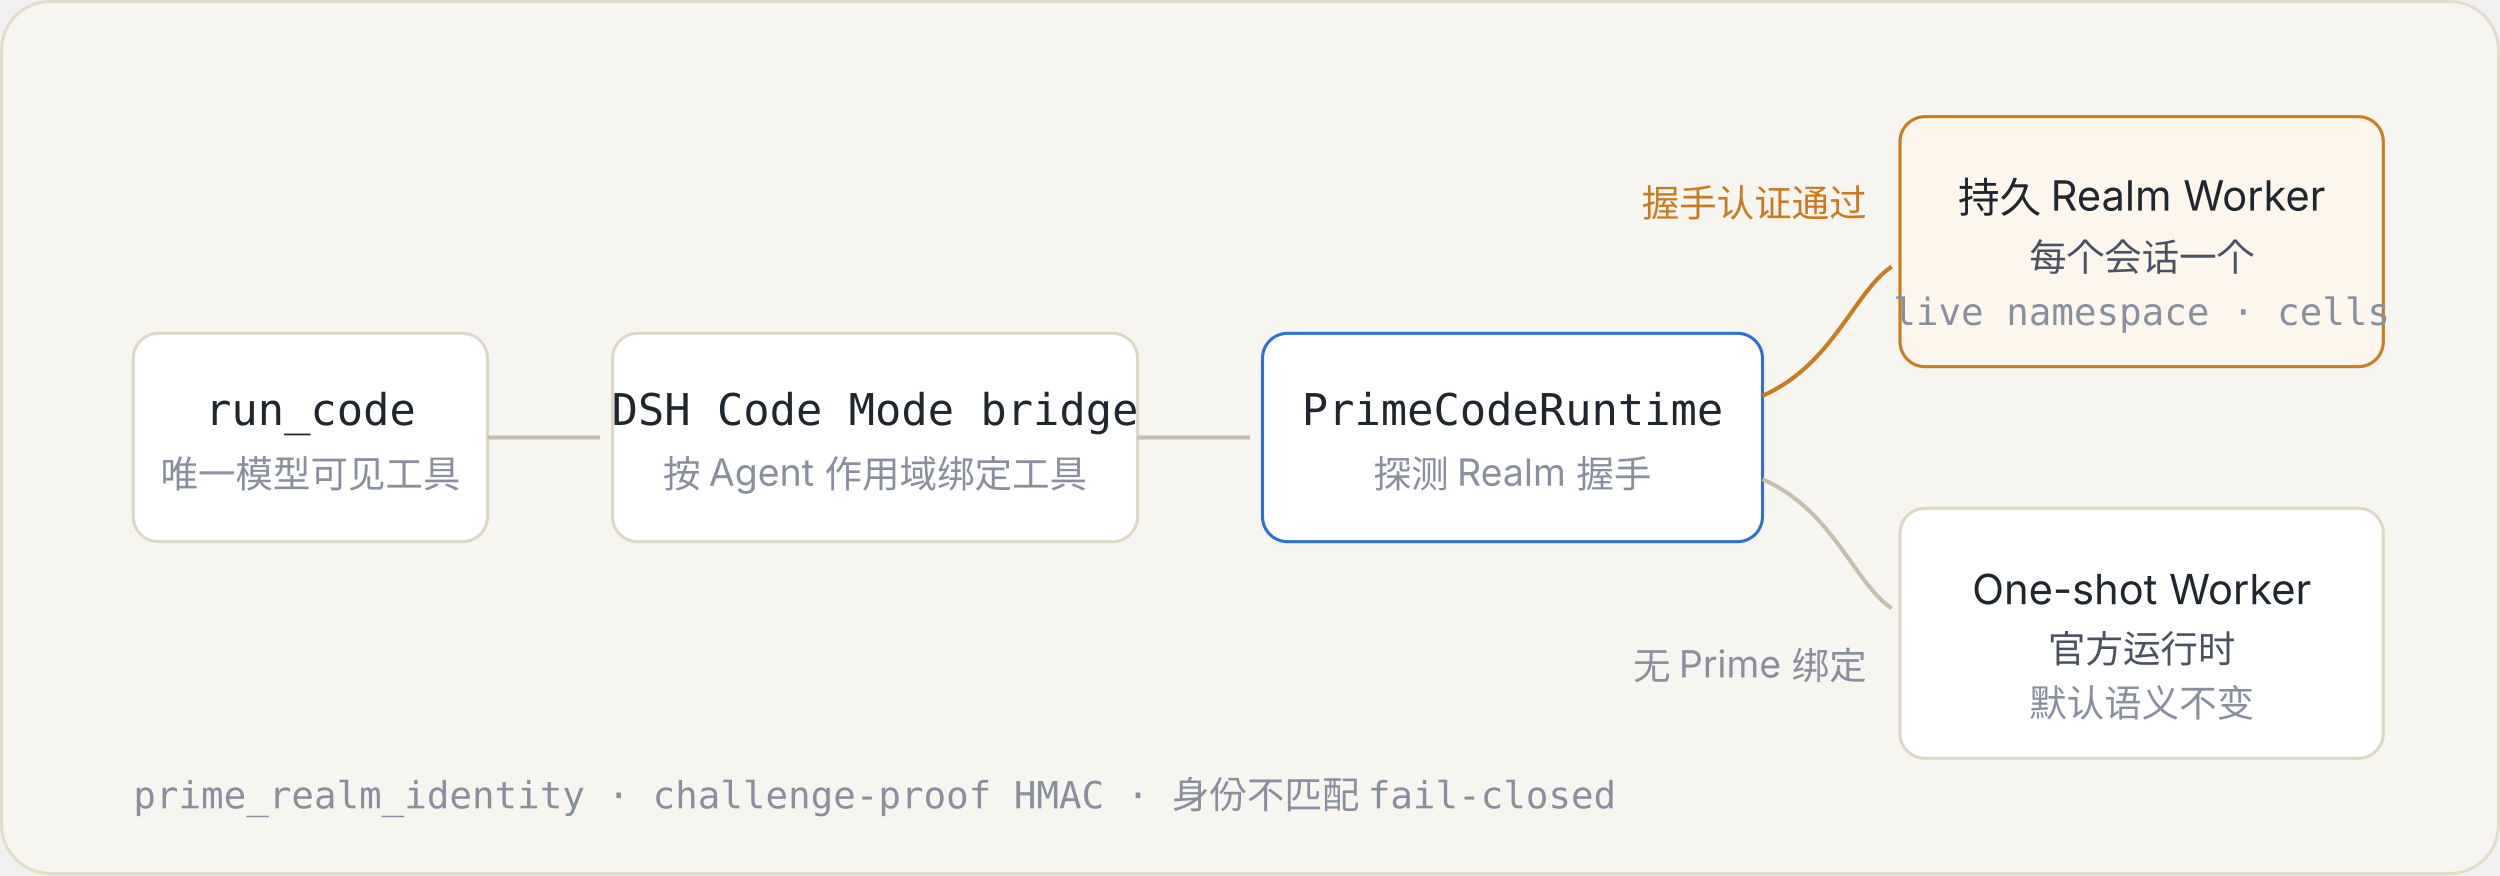
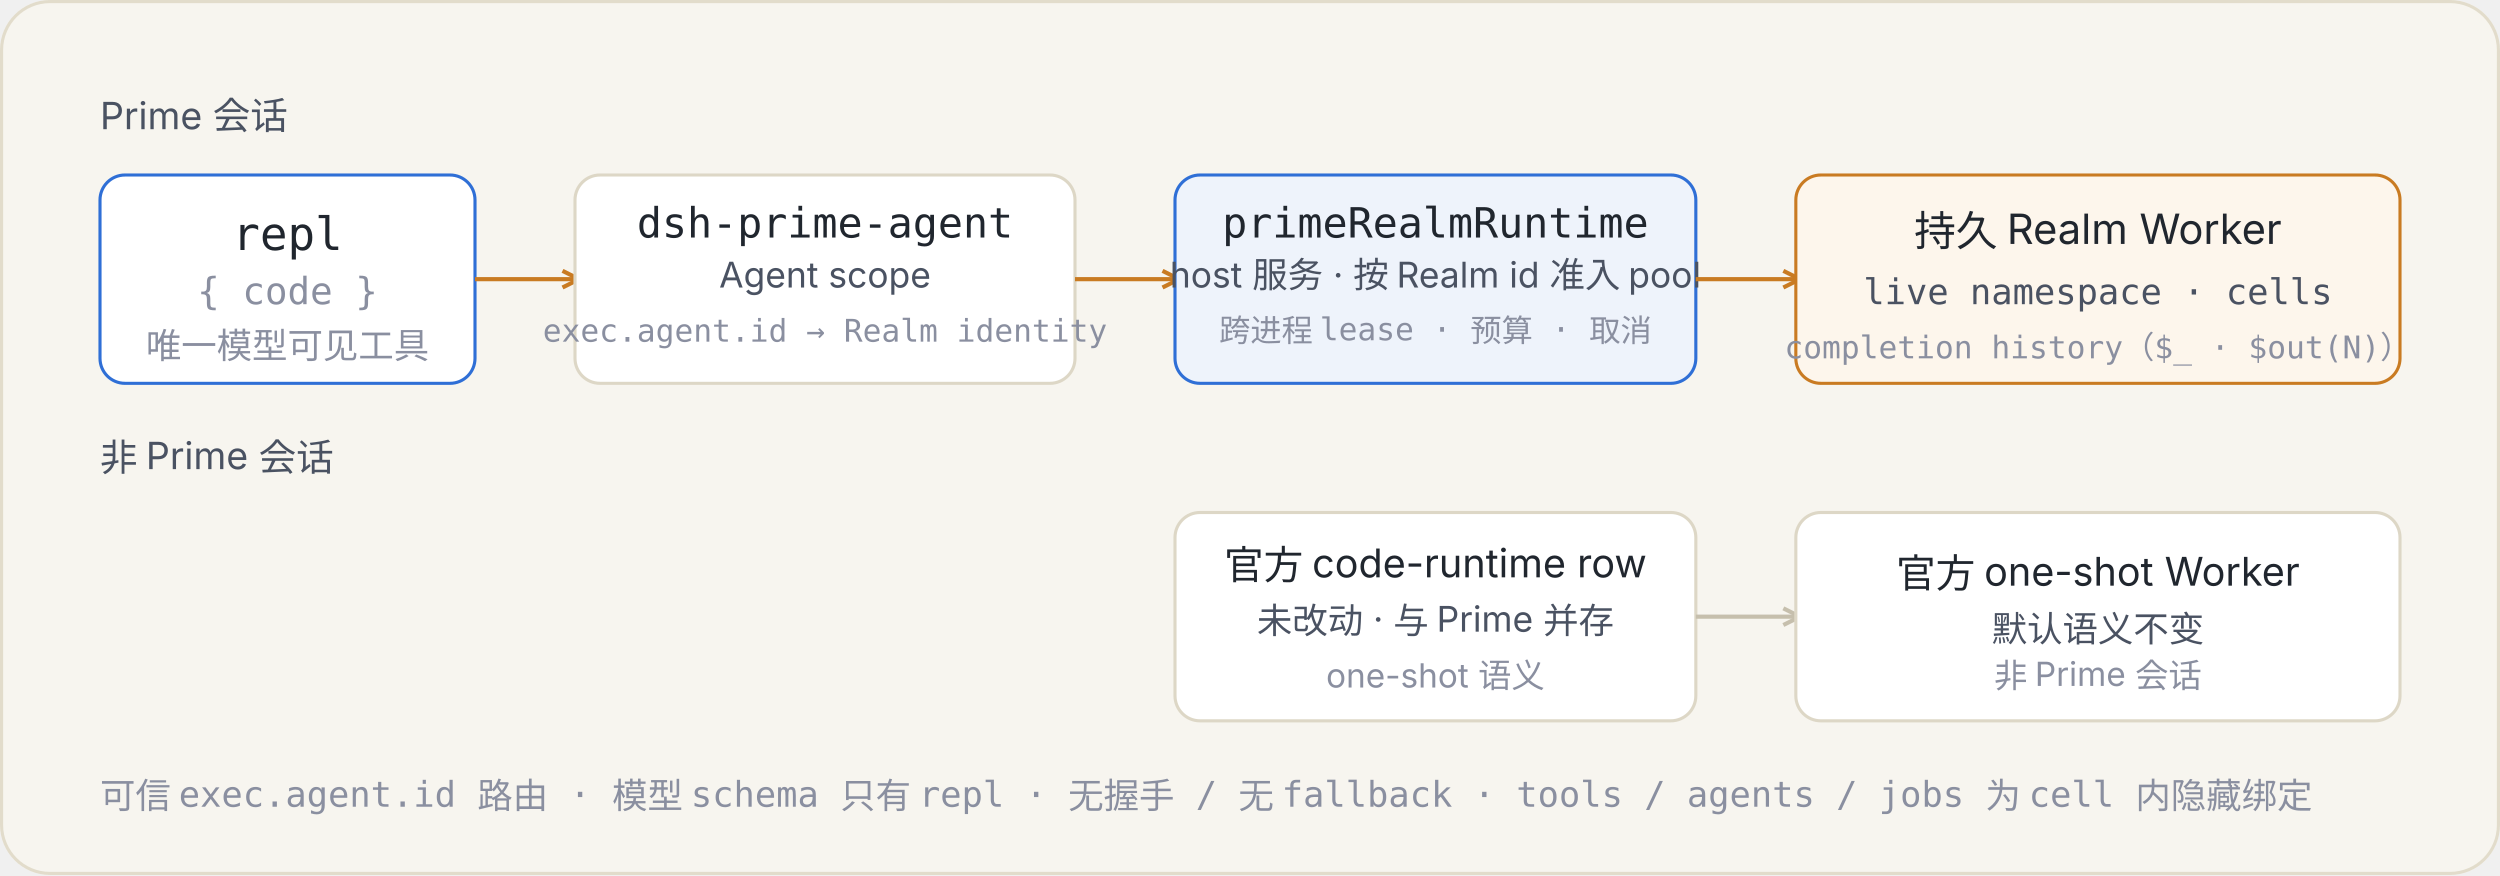
<svg xmlns="http://www.w3.org/2000/svg" width="1200" height="420" viewBox="0 0 1200 420" role="img" aria-labelledby="title desc">
  <rect width="1200" height="420" rx="24" fill="#F7F5EF" />
  <rect x="0.75" y="0.75" width="1198.5" height="418.5" rx="23.25" fill="none" stroke="#E2DCCB" stroke-width="1.5" />
+   <g font-family="-apple-system, 'Segoe UI', 'PingFang SC', 'Microsoft YaHei', sans-serif">
+     <text x="48" y="62" font-size="18" fill="#4A5262">Prime 会话</text>
+     <text x="48" y="226" font-size="18" fill="#4A5262">非 Prime 会话</text>
+   </g>
  <g font-family="ui-monospace, SFMono-Regular, Menlo, monospace">
-     <rect x="64" y="160" width="170" height="100" rx="12" fill="#FFFFFF" stroke="#DDD7C6" stroke-width="1.5" />
-     <text x="149" y="204" font-size="21" fill="#20262E" text-anchor="middle">run_code</text>
-     <text x="149" y="234" font-size="18" fill="#8A8FA0" text-anchor="middle" font-family="-apple-system, 'Segoe UI', 'PingFang SC', 'Microsoft YaHei', sans-serif">唯一模型可见工具</text>
-     <path d="M 234 210 L 288 210" stroke="#C6BFAD" stroke-width="2" fill="none" />
-     <rect x="294" y="160" width="252" height="100" rx="12" fill="#FFFFFF" stroke="#DDD7C6" stroke-width="1.5" />
-     <text x="420" y="204" font-size="21" fill="#20262E" text-anchor="middle">DSH Code Mode bridge</text>
-     <text x="420" y="234" font-size="18" fill="#8A8FA0" text-anchor="middle" font-family="-apple-system, 'Segoe UI', 'PingFang SC', 'Microsoft YaHei', sans-serif">按 Agent 作用域绑定工具</text>
-     <path d="M 546 210 L 600 210" stroke="#C6BFAD" stroke-width="2" fill="none" />
-     <rect x="606" y="160" width="240" height="100" rx="12" fill="#FFFFFF" stroke="#2F6FD6" stroke-width="1.5" />
-     <text x="726" y="204" font-size="21" fill="#20262E" text-anchor="middle">PrimeCodeRuntime</text>
-     <text x="726" y="234" font-size="18" fill="#8A8FA0" text-anchor="middle" font-family="-apple-system, 'Segoe UI', 'PingFang SC', 'Microsoft YaHei', sans-serif">探测 Realm 握手</text>
-     <path d="M 846 190 C 880 175, 890 140, 908 128" stroke="#C97B22" stroke-width="2" fill="none" />
-     <text x="896" y="104" font-size="18" fill="#C97B22" text-anchor="end" font-family="-apple-system, 'Segoe UI', 'PingFang SC', 'Microsoft YaHei', sans-serif">握手认证通过</text>
-     <path d="M 846 230 C 880 245, 890 280, 908 292" stroke="#C6BFAD" stroke-width="2" fill="none" />
-     <text x="896" y="326" font-size="18" fill="#8A8FA0" text-anchor="end" font-family="-apple-system, 'Segoe UI', 'PingFang SC', 'Microsoft YaHei', sans-serif">无 Prime 绑定</text>
-     <rect x="912" y="56" width="232" height="120" rx="12" fill="#FDF6EC" stroke="#C97B22" stroke-width="1.5" />
-     <text x="1028" y="102" font-size="20" fill="#20262E" text-anchor="middle" font-family="-apple-system, 'Segoe UI', 'PingFang SC', 'Microsoft YaHei', sans-serif">持久 Realm Worker</text>
-     <text x="1028" y="130" font-size="18" fill="#4A5262" text-anchor="middle" font-family="-apple-system, 'Segoe UI', 'PingFang SC', 'Microsoft YaHei', sans-serif">每个会话一个</text>
-     <text x="1028" y="156" font-size="18" fill="#8A8FA0" text-anchor="middle">live namespace · cells</text>
-     <rect x="912" y="244" width="232" height="120" rx="12" fill="#FFFFFF" stroke="#DDD7C6" stroke-width="1.5" />
-     <text x="1028" y="290" font-size="20" fill="#20262E" text-anchor="middle" font-family="-apple-system, 'Segoe UI', 'PingFang SC', 'Microsoft YaHei', sans-serif">One-shot Worker</text>
-     <text x="1028" y="318" font-size="18" fill="#4A5262" text-anchor="middle" font-family="-apple-system, 'Segoe UI', 'PingFang SC', 'Microsoft YaHei', sans-serif">官方运行时</text>
-     <text x="1028" y="344" font-size="18" fill="#8A8FA0" text-anchor="middle" font-family="-apple-system, 'Segoe UI', 'PingFang SC', 'Microsoft YaHei', sans-serif">默认语义不变</text>
-     <text x="64" y="388" font-size="18" fill="#8A8FA0">prime_realm_identity · challenge-proof HMAC · 身份不匹配 fail-closed</text>
+     <rect x="48" y="84" width="180" height="100" rx="12" fill="#FFFFFF" stroke="#2F6FD6" stroke-width="1.5" />
+     <text x="138" y="120" font-size="22" fill="#20262E" text-anchor="middle">repl</text>
+     <text x="138" y="146" font-size="18" fill="#8A8FA0" text-anchor="middle">{ code }</text>
+     <text x="138" y="172" font-size="17" fill="#8A8FA0" text-anchor="middle" font-family="-apple-system, 'Segoe UI', 'PingFang SC', 'Microsoft YaHei', sans-serif">唯一模型可见工具</text>
+     <path d="M 228 134 L 276 134" stroke="#C97B22" stroke-width="2" fill="none" />
+     <path d="M 270 130 L 278 134 L 270 138" fill="none" stroke="#C97B22" stroke-width="2" />
+     <rect x="276" y="84" width="240" height="100" rx="12" fill="#FFFFFF" stroke="#DDD7C6" stroke-width="1.5" />
+     <text x="396" y="114" font-size="20" fill="#20262E" text-anchor="middle">dsh-prime-agent</text>
+     <text x="396" y="138" font-size="17" fill="#4A5262" text-anchor="middle" font-family="-apple-system, 'Segoe UI', 'PingFang SC', 'Microsoft YaHei', sans-serif">Agent scope</text>
+     <text x="396" y="164" font-size="15" fill="#8A8FA0" text-anchor="middle">exec.agent.id → Realm identity</text>
+     <path d="M 516 134 L 564 134" stroke="#C97B22" stroke-width="2" fill="none" />
+     <path d="M 558 130 L 566 134 L 558 138" fill="none" stroke="#C97B22" stroke-width="2" />
+     <rect x="564" y="84" width="250" height="100" rx="12" fill="#EEF3FB" stroke="#2F6FD6" stroke-width="1.5" />
+     <text x="689" y="114" font-size="20" fill="#20262E" text-anchor="middle">primeRealmRuntime</text>
+     <text x="689" y="138" font-size="17" fill="#4A5262" text-anchor="middle" font-family="-apple-system, 'Segoe UI', 'PingFang SC', 'Microsoft YaHei', sans-serif">host 服务 · 按 Realm id 准入 pool</text>
+     <text x="689" y="164" font-size="15" fill="#8A8FA0" text-anchor="middle">跨进程 lease · 预算 · 取消</text>
+     <path d="M 814 134 L 862 134" stroke="#C97B22" stroke-width="2" fill="none" />
+     <path d="M 856 130 L 864 134 L 856 138" fill="none" stroke="#C97B22" stroke-width="2" />
+     <rect x="862" y="84" width="290" height="100" rx="12" fill="#FDF6EC" stroke="#C97B22" stroke-width="1.5" />
+     <text x="1007" y="118" font-size="20" fill="#20262E" text-anchor="middle" font-family="-apple-system, 'Segoe UI', 'PingFang SC', 'Microsoft YaHei', sans-serif">持久 Realm Worker</text>
+     <text x="1007" y="146" font-size="17" fill="#4A5262" text-anchor="middle">live namespace · cells</text>
+     <text x="1007" y="172" font-size="15" fill="#8A8FA0" text-anchor="middle">completion history（$_ · $out(N)）</text>
+     <rect x="564" y="246" width="250" height="100" rx="12" fill="#FFFFFF" stroke="#DDD7C6" stroke-width="1.5" />
+     <text x="689" y="278" font-size="19" fill="#20262E" text-anchor="middle" font-family="-apple-system, 'Segoe UI', 'PingFang SC', 'Microsoft YaHei', sans-serif">官方 code-runtime row</text>
+     <text x="689" y="304" font-size="17" fill="#4A5262" text-anchor="middle" font-family="-apple-system, 'Segoe UI', 'PingFang SC', 'Microsoft YaHei', sans-serif">未改动 · 与 Prime 并存</text>
+     <text x="689" y="330" font-size="16" fill="#8A8FA0" text-anchor="middle" font-family="-apple-system, 'Segoe UI', 'PingFang SC', 'Microsoft YaHei', sans-serif">one-shot 语义</text>
+     <path d="M 814 296 L 862 296" stroke="#C6BFAD" stroke-width="2" fill="none" />
+     <path d="M 856 292 L 864 296 L 856 300" fill="none" stroke="#C6BFAD" stroke-width="2" />
+     <rect x="862" y="246" width="290" height="100" rx="12" fill="#FFFFFF" stroke="#DDD7C6" stroke-width="1.5" />
+     <text x="1007" y="282" font-size="19" fill="#20262E" text-anchor="middle" font-family="-apple-system, 'Segoe UI', 'PingFang SC', 'Microsoft YaHei', sans-serif">官方 one-shot Worker</text>
+     <text x="1007" y="308" font-size="17" fill="#4A5262" text-anchor="middle" font-family="-apple-system, 'Segoe UI', 'PingFang SC', 'Microsoft YaHei', sans-serif">默认语义不变</text>
+     <text x="1007" y="330" font-size="16" fill="#8A8FA0" text-anchor="middle" font-family="-apple-system, 'Segoe UI', 'PingFang SC', 'Microsoft YaHei', sans-serif">非 Prime 会话</text>
+     <text x="48" y="388" font-size="17" fill="#8A8FA0">可信 exec.agent.id 路由 · 模型 schema 只有 repl · 无握手 / 无 fallback · tools / agents / jobs 为 cell 内隐藏绑定</text>
  </g>
</svg>
